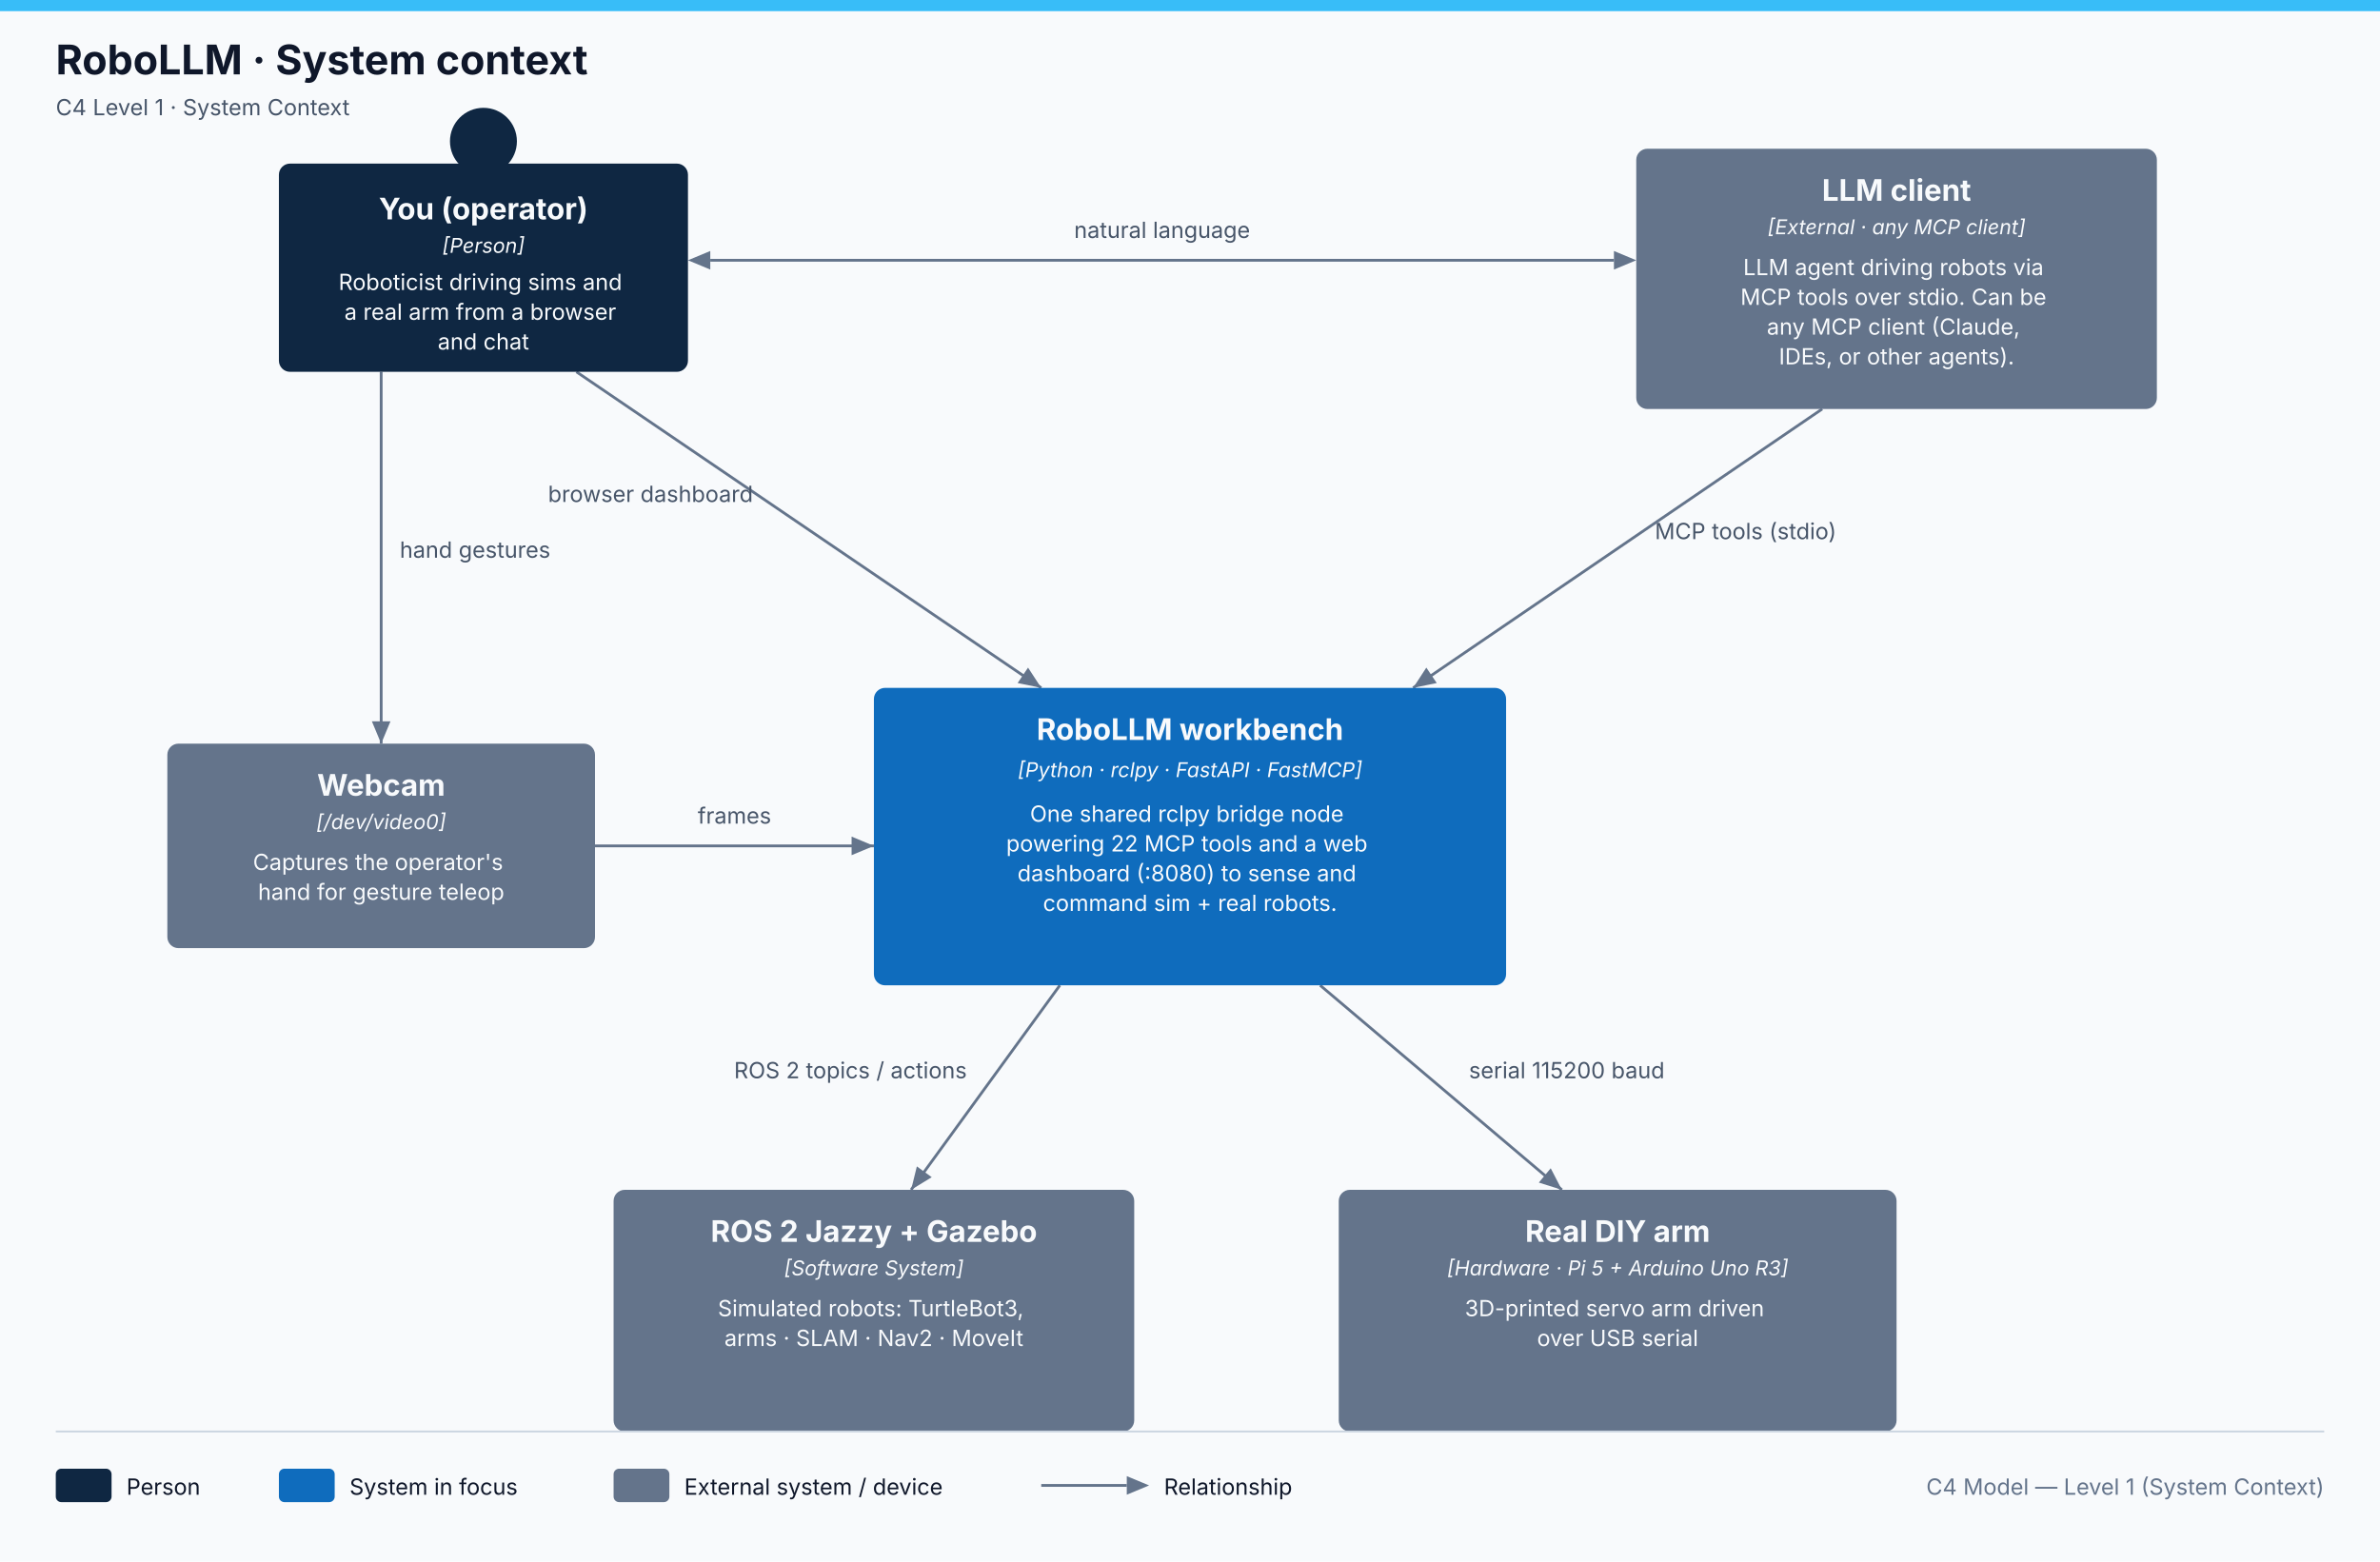
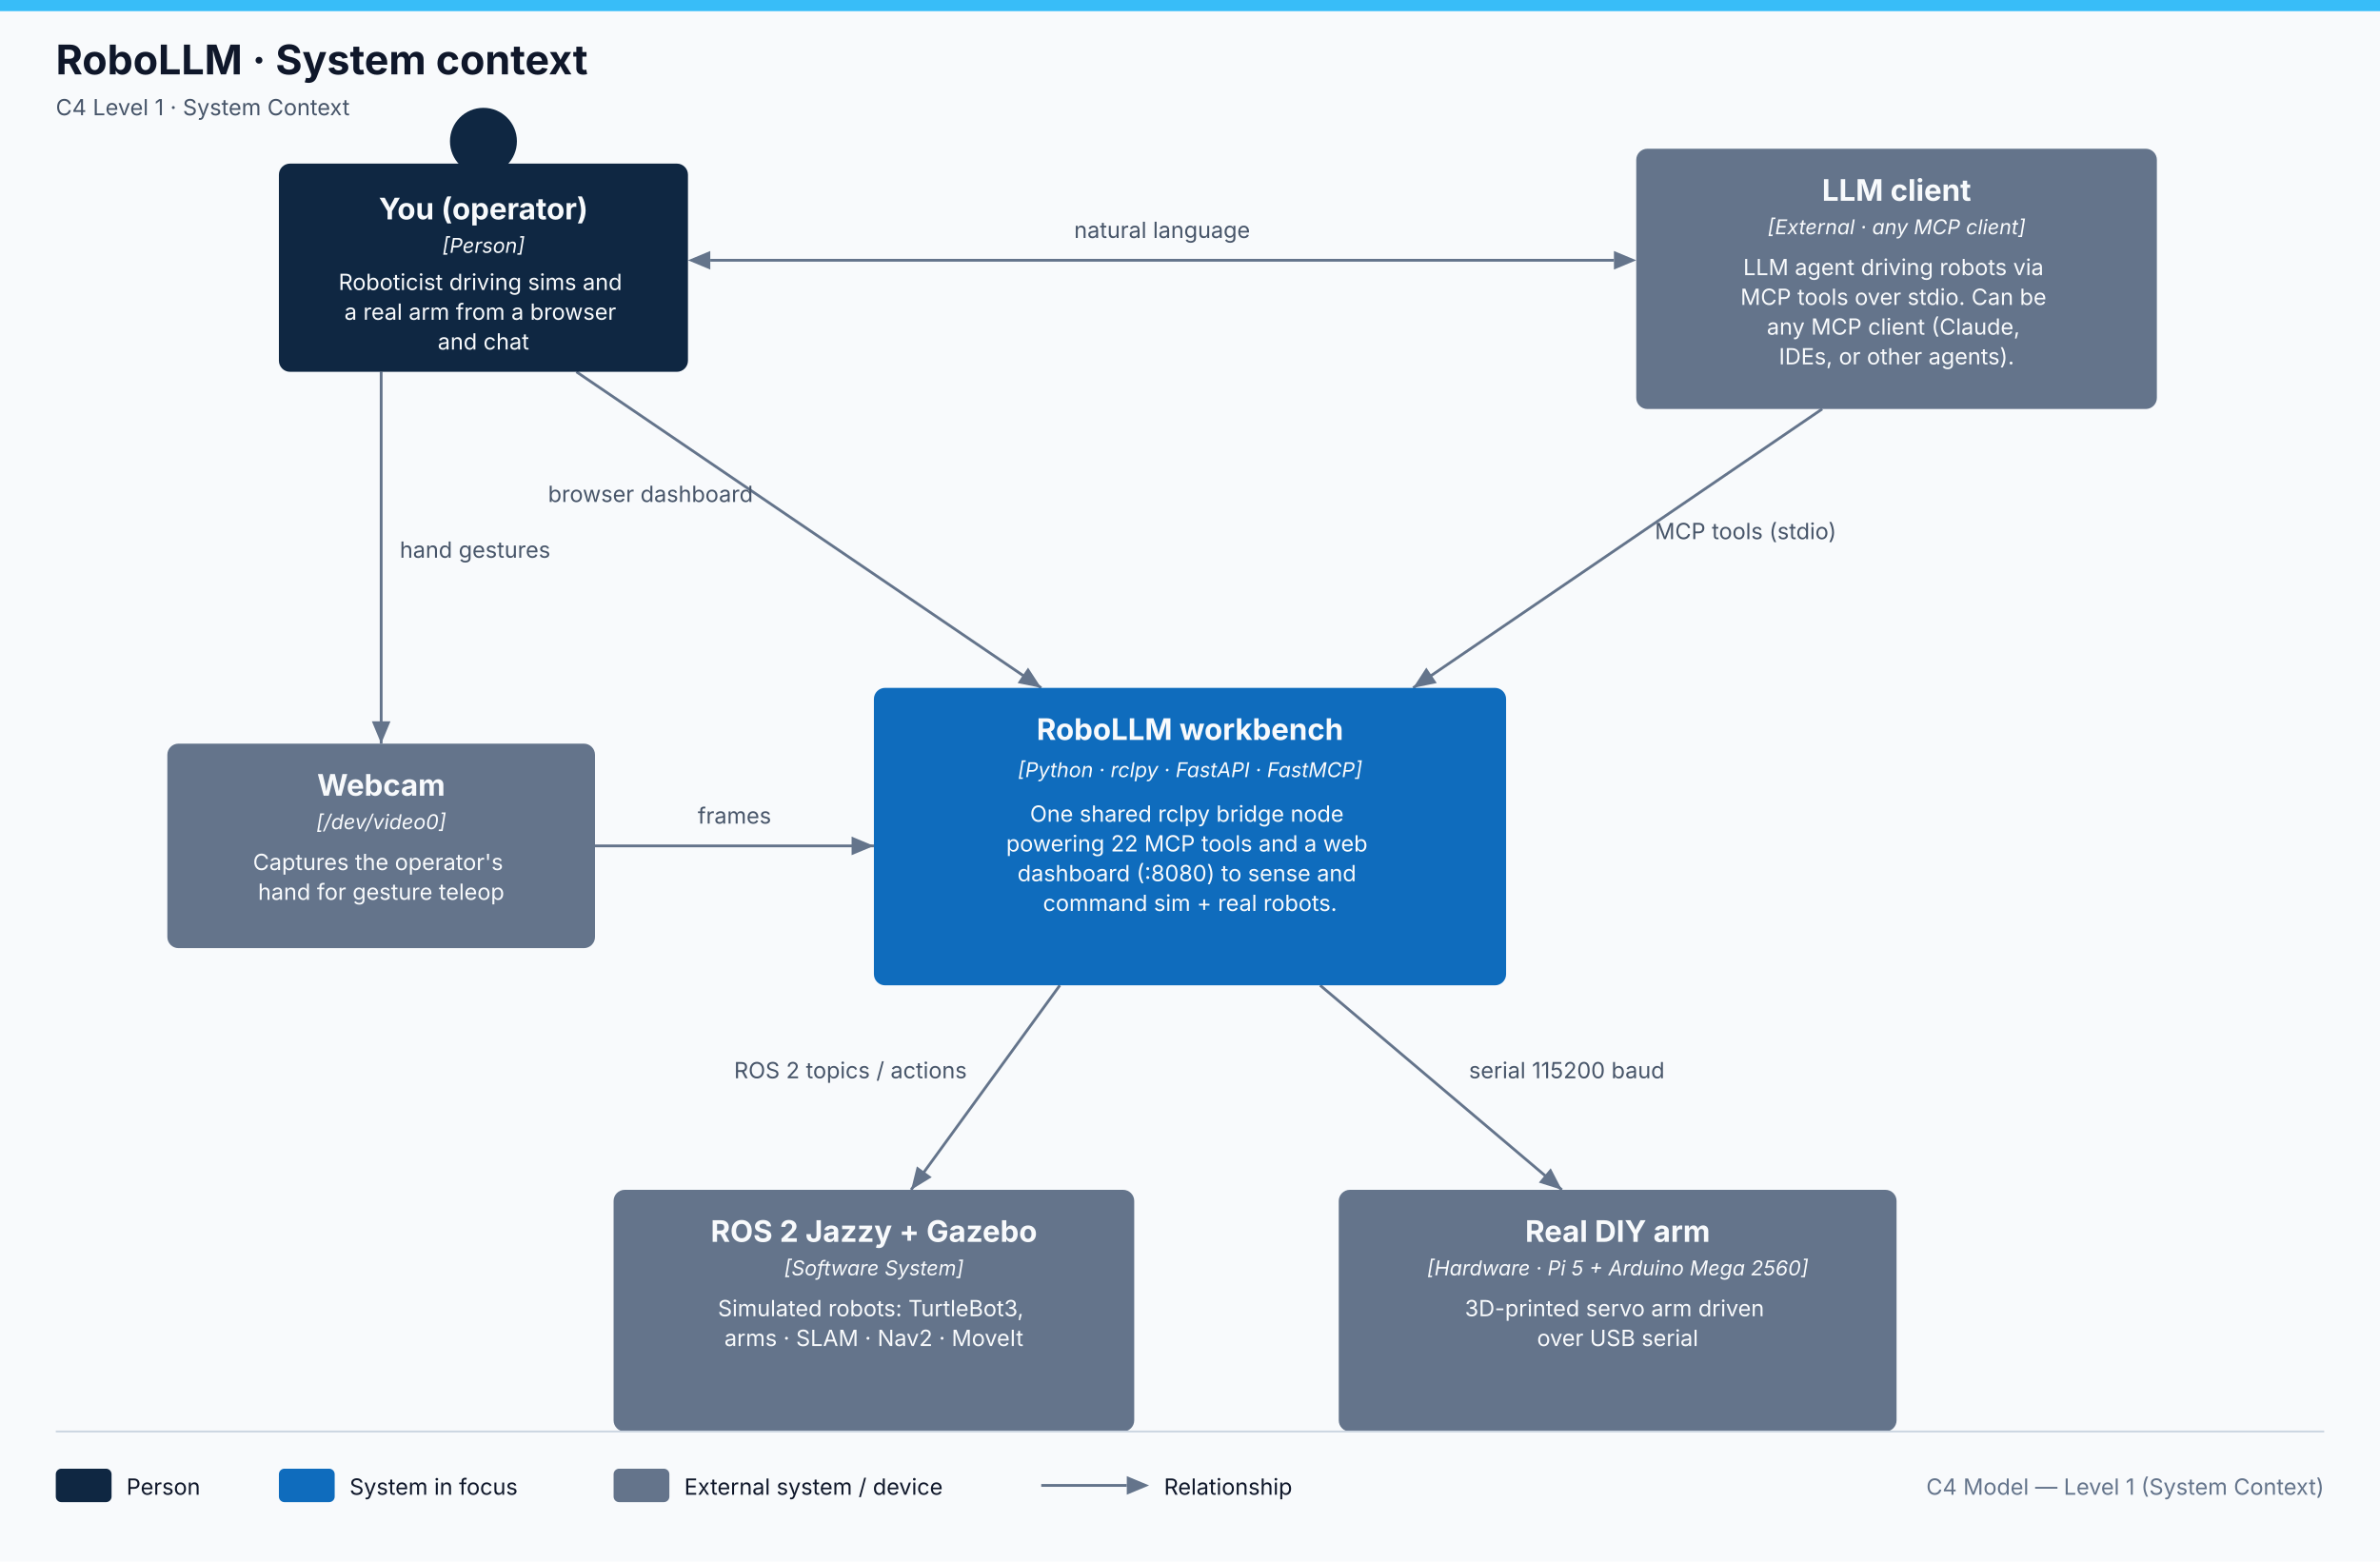
<svg xmlns="http://www.w3.org/2000/svg" viewBox="0 0 1280 840" font-family="Inter, Segoe UI, Arial, sans-serif" role="img" aria-labelledby="title desc">
  <rect x="0" y="0" width="1280" height="840" fill="#F8FAFC" />
  <text x="30" y="40" font-size="22" font-weight="700" fill="#0F172A">RoboLLM · System context</text>
  <text x="30" y="62" font-size="12" fill="#475569">C4 Level 1 · System Context</text>
  <line x1="382" y1="140" x2="868" y2="140" stroke="#64748B" stroke-width="1.5" />
  <polygon points="880,140 868,135 868,145" fill="#64748B" />
  <polygon points="370,140 382,135 382,145" fill="#64748B" />
  <text x="625" y="128" font-size="12" fill="#475569" text-anchor="middle">natural language</text>
  <line x1="310" y1="200" x2="560" y2="370" stroke="#64748B" stroke-width="1.5" />
  <polygon points="560,370 547.3,367.4 552.9,359.1" fill="#64748B" />
  <text x="405" y="270" font-size="12" fill="#475569" text-anchor="end">browser dashboard</text>
  <line x1="980" y1="220" x2="760" y2="370" stroke="#64748B" stroke-width="1.5" />
  <polygon points="760,370 767.1,359.1 772.7,367.4" fill="#64748B" />
  <text x="890" y="290" font-size="12" fill="#475569">MCP tools (stdio)</text>
  <line x1="205" y1="200" x2="205" y2="400" stroke="#64748B" stroke-width="1.5" />
  <polygon points="205,400 200,388 210,388" fill="#64748B" />
  <text x="215" y="300" font-size="12" fill="#475569">hand gestures</text>
  <line x1="320" y1="455" x2="470" y2="455" stroke="#64748B" stroke-width="1.5" />
  <polygon points="470,455 458,450 458,460" fill="#64748B" />
  <text x="395" y="443" font-size="12" fill="#475569" text-anchor="middle">frames</text>
  <line x1="570" y1="530" x2="490" y2="640" stroke="#64748B" stroke-width="1.5" />
  <polygon points="490,640 493.1,627.4 501.1,633.2" fill="#64748B" />
  <text x="520" y="580" font-size="12" fill="#475569" text-anchor="end">ROS 2 topics / actions</text>
  <line x1="710" y1="530" x2="840" y2="640" stroke="#64748B" stroke-width="1.5" />
  <polygon points="840,640 827.6,636.1 834,628.4" fill="#64748B" />
  <text x="790" y="580" font-size="12" fill="#475569">serial 115200 baud</text>
  <g>
    <circle cx="260" cy="76" r="18" fill="#0F2742" />
    <rect x="150" y="88" width="220" height="112" rx="6" fill="#0F2742" />
    <text x="260" y="118" font-size="16" font-weight="bold" fill="#F8FAFC" text-anchor="middle">You (operator)</text>
    <text x="260" y="136" font-size="11" font-style="italic" fill="#F8FAFC" text-anchor="middle">[Person]</text>
    <text x="260" y="156" font-size="12" fill="#F8FAFC" text-anchor="middle">Roboticist driving sims and
      <tspan x="260" dy="16">a real arm from a browser</tspan>
      <tspan x="260" dy="16">and chat</tspan>
    </text>
  </g>
  <g>
    <rect x="880" y="80" width="280" height="140" rx="6" fill="#64748B" />
    <text x="1020" y="108" font-size="16" font-weight="bold" fill="#F8FAFC" text-anchor="middle">LLM client</text>
    <text x="1020" y="126" font-size="11" font-style="italic" fill="#F8FAFC" text-anchor="middle">[External · any MCP client]</text>
    <text x="1020" y="148" font-size="12" fill="#F8FAFC" text-anchor="middle">LLM agent driving robots via
      <tspan x="1020" dy="16">MCP tools over stdio. Can be</tspan>
      <tspan x="1020" dy="16">any MCP client (Claude,</tspan>
      <tspan x="1020" dy="16">IDEs, or other agents).</tspan>
    </text>
  </g>
  <g>
    <rect x="470" y="370" width="340" height="160" rx="6" fill="#0F6CBD" />
    <text x="640" y="398" font-size="16" font-weight="bold" fill="#F8FAFC" text-anchor="middle">RoboLLM workbench</text>
    <text x="640" y="418" font-size="11" font-style="italic" fill="#F8FAFC" text-anchor="middle">[Python · rclpy · FastAPI · FastMCP]</text>
    <text x="640" y="442" font-size="12" fill="#F8FAFC" text-anchor="middle">One shared rclpy bridge node
      <tspan x="640" dy="16">powering 22 MCP tools and a web</tspan>
      <tspan x="640" dy="16">dashboard (:8080) to sense and</tspan>
      <tspan x="640" dy="16">command sim + real robots.</tspan>
    </text>
  </g>
  <g>
    <rect x="90" y="400" width="230" height="110" rx="6" fill="#64748B" />
    <text x="205" y="428" font-size="16" font-weight="bold" fill="#F8FAFC" text-anchor="middle">Webcam</text>
    <text x="205" y="446" font-size="11" font-style="italic" fill="#F8FAFC" text-anchor="middle">[/dev/video0]</text>
    <text x="205" y="468" font-size="12" fill="#F8FAFC" text-anchor="middle">Captures the operator's
      <tspan x="205" dy="16">hand for gesture teleop</tspan>
    </text>
  </g>
  <g>
    <rect x="330" y="640" width="280" height="130" rx="6" fill="#64748B" />
    <text x="470" y="668" font-size="16" font-weight="bold" fill="#F8FAFC" text-anchor="middle">ROS 2 Jazzy + Gazebo</text>
    <text x="470" y="686" font-size="11" font-style="italic" fill="#F8FAFC" text-anchor="middle">[Software System]</text>
    <text x="470" y="708" font-size="12" fill="#F8FAFC" text-anchor="middle">Simulated robots: TurtleBot3,
      <tspan x="470" dy="16">arms · SLAM · Nav2 · MoveIt</tspan>
    </text>
  </g>
  <g>
    <rect x="720" y="640" width="300" height="130" rx="6" fill="#64748B" />
    <text x="870" y="668" font-size="16" font-weight="bold" fill="#F8FAFC" text-anchor="middle">Real DIY arm</text>
-     <text x="870" y="686" font-size="11" font-style="italic" fill="#F8FAFC" text-anchor="middle">[Hardware · Pi 5 + Arduino Uno R3]</text>
+     <text x="870" y="686" font-size="11" font-style="italic" fill="#F8FAFC" text-anchor="middle">[Hardware · Pi 5 + Arduino Mega 2560]</text>
    <text x="870" y="708" font-size="12" fill="#F8FAFC" text-anchor="middle">3D-printed servo arm driven
      <tspan x="870" dy="16">over USB serial</tspan>
    </text>
  </g>
  <line x1="30" y1="770" x2="1250" y2="770" stroke="#CBD5E1" stroke-width="1" />
  <g>
    <rect x="30" y="790" width="30" height="18" rx="3" fill="#0F2742" />
    <text x="68" y="804" font-size="12" fill="#0F172A">Person</text>
    <rect x="150" y="790" width="30" height="18" rx="3" fill="#0F6CBD" />
    <text x="188" y="804" font-size="12" fill="#0F172A">System in focus</text>
    <rect x="330" y="790" width="30" height="18" rx="3" fill="#64748B" />
    <text x="368" y="804" font-size="12" fill="#0F172A">External system / device</text>
    <line x1="560" y1="799" x2="606" y2="799" stroke="#64748B" stroke-width="1.5" />
    <polygon points="618,799 606,794 606,804" fill="#64748B" />
    <text x="626" y="804" font-size="12" fill="#0F172A">Relationship</text>
    <text x="1250" y="804" font-size="12" fill="#64748B" text-anchor="end">C4 Model — Level 1 (System Context)</text>
  </g>
  <rect x="0" y="0" width="100%" height="6" fill="#38BDF8" />
</svg>
